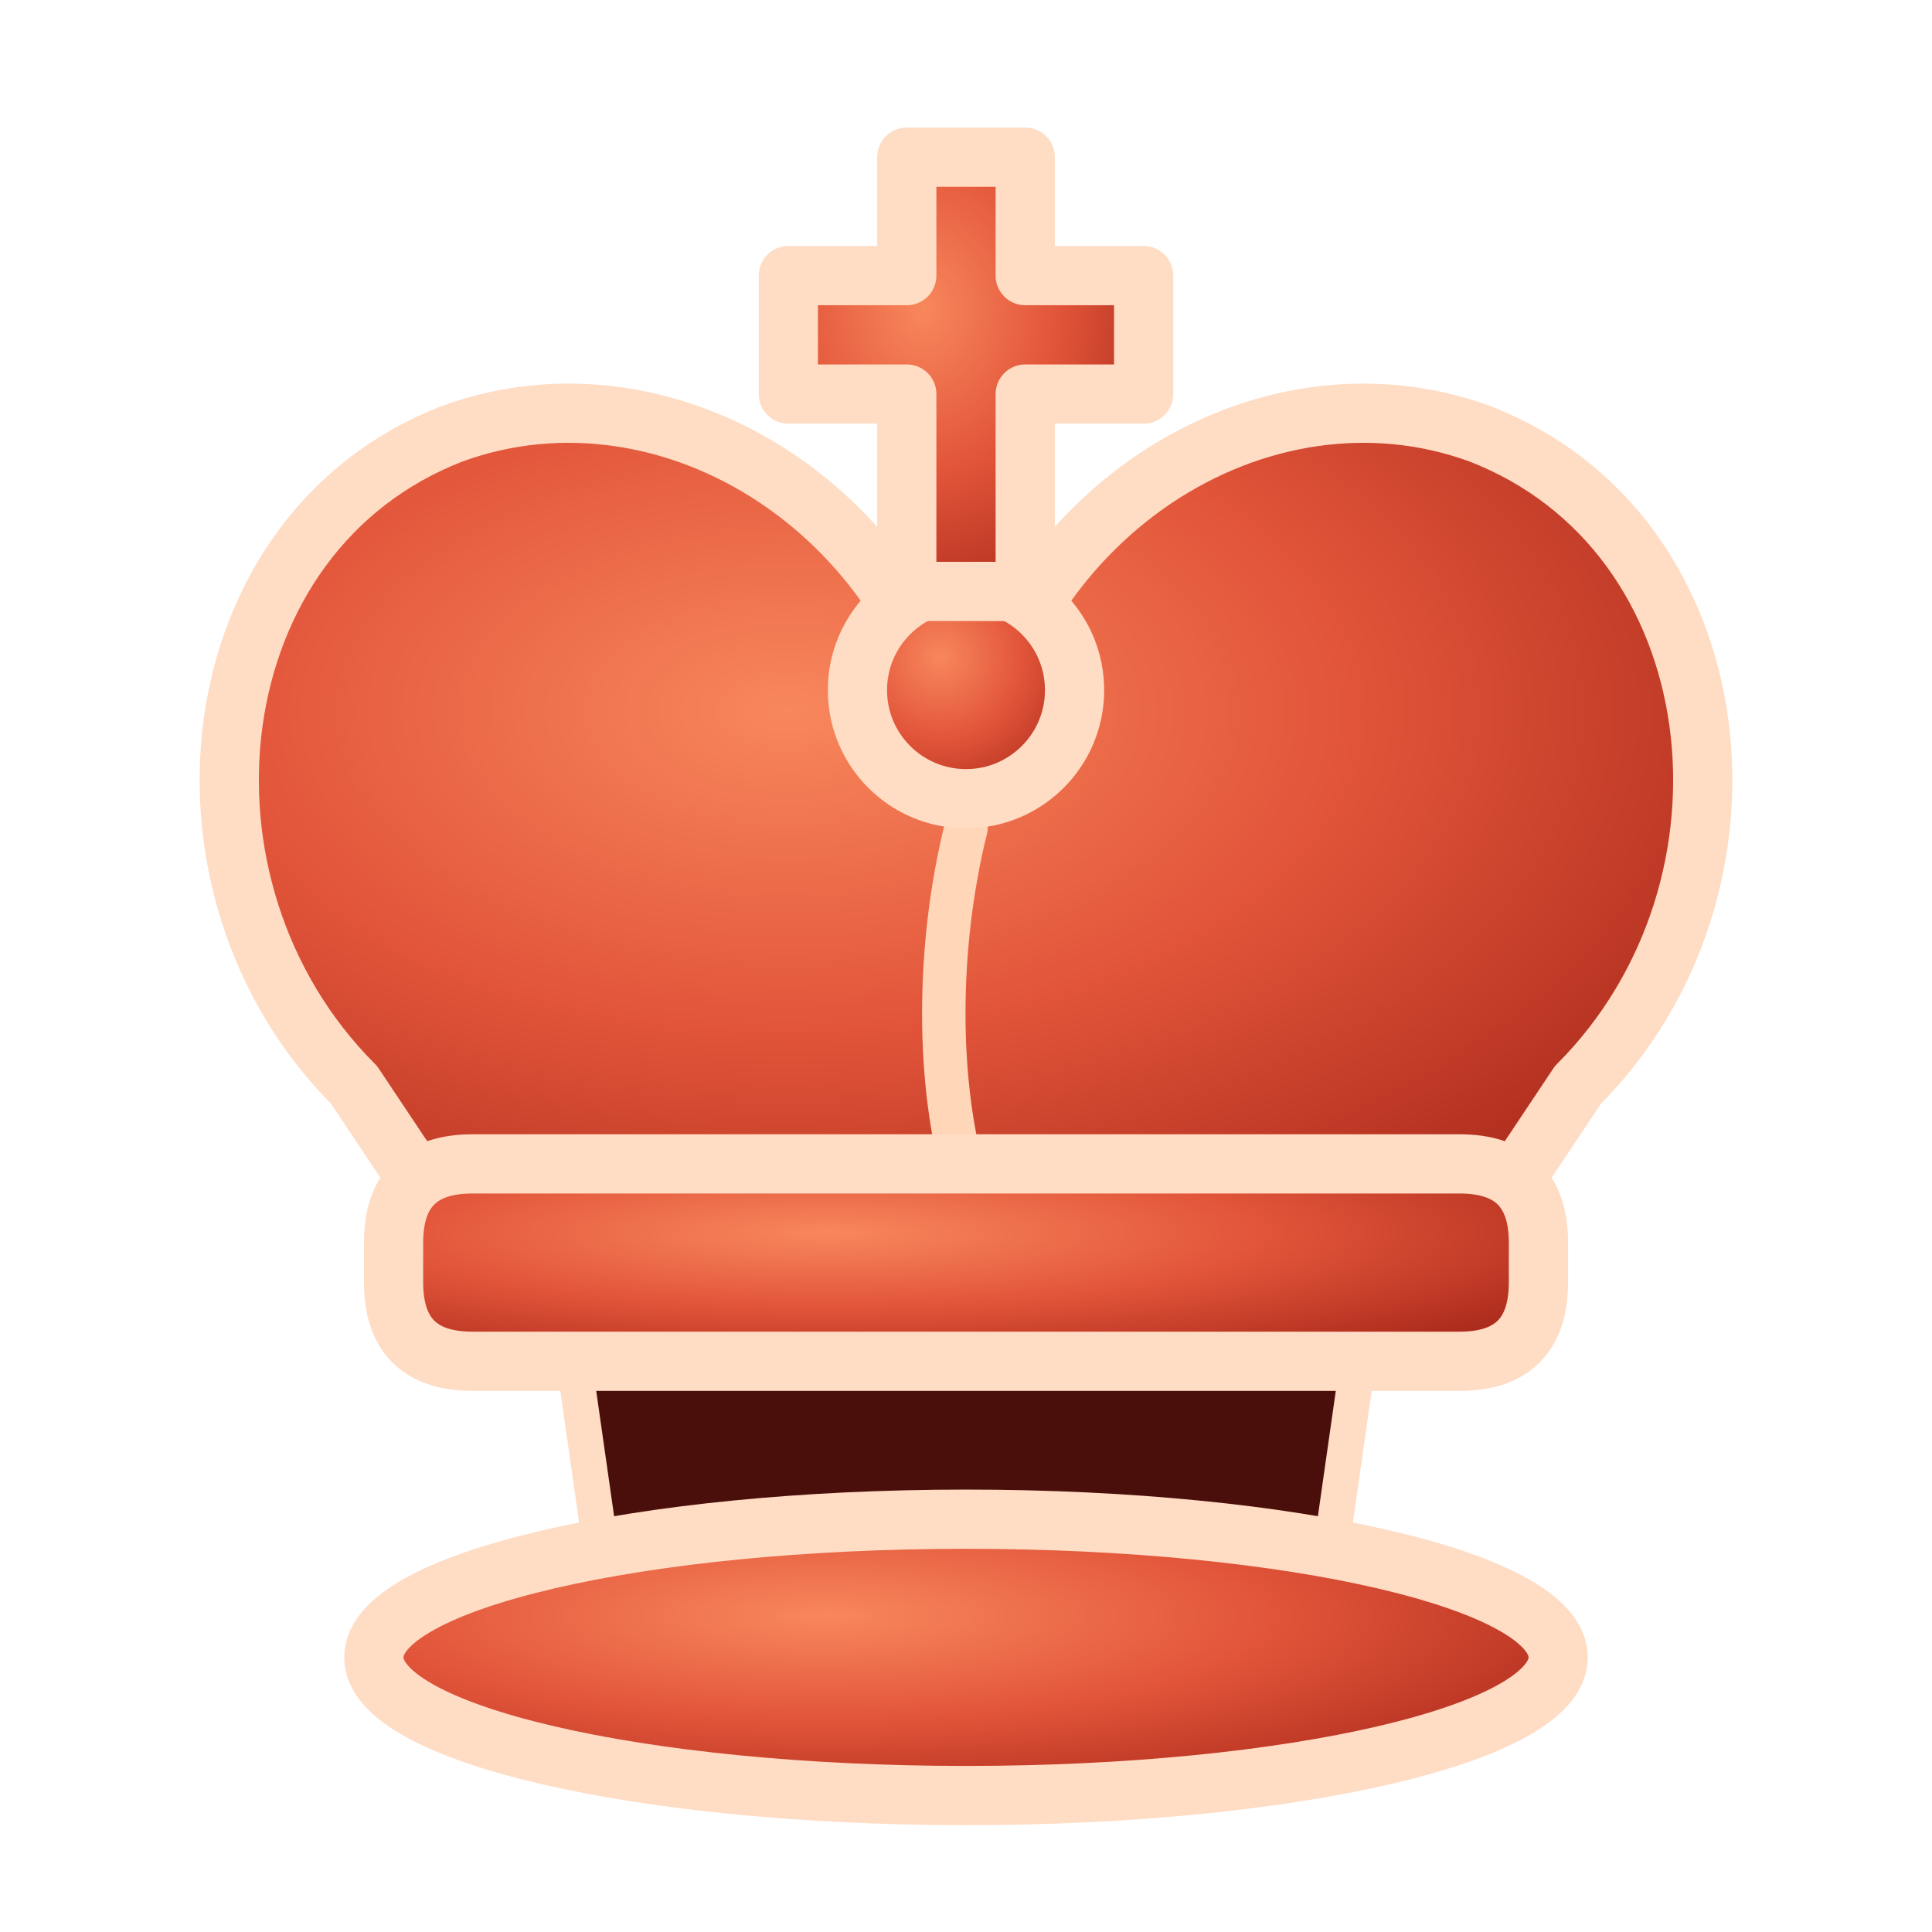
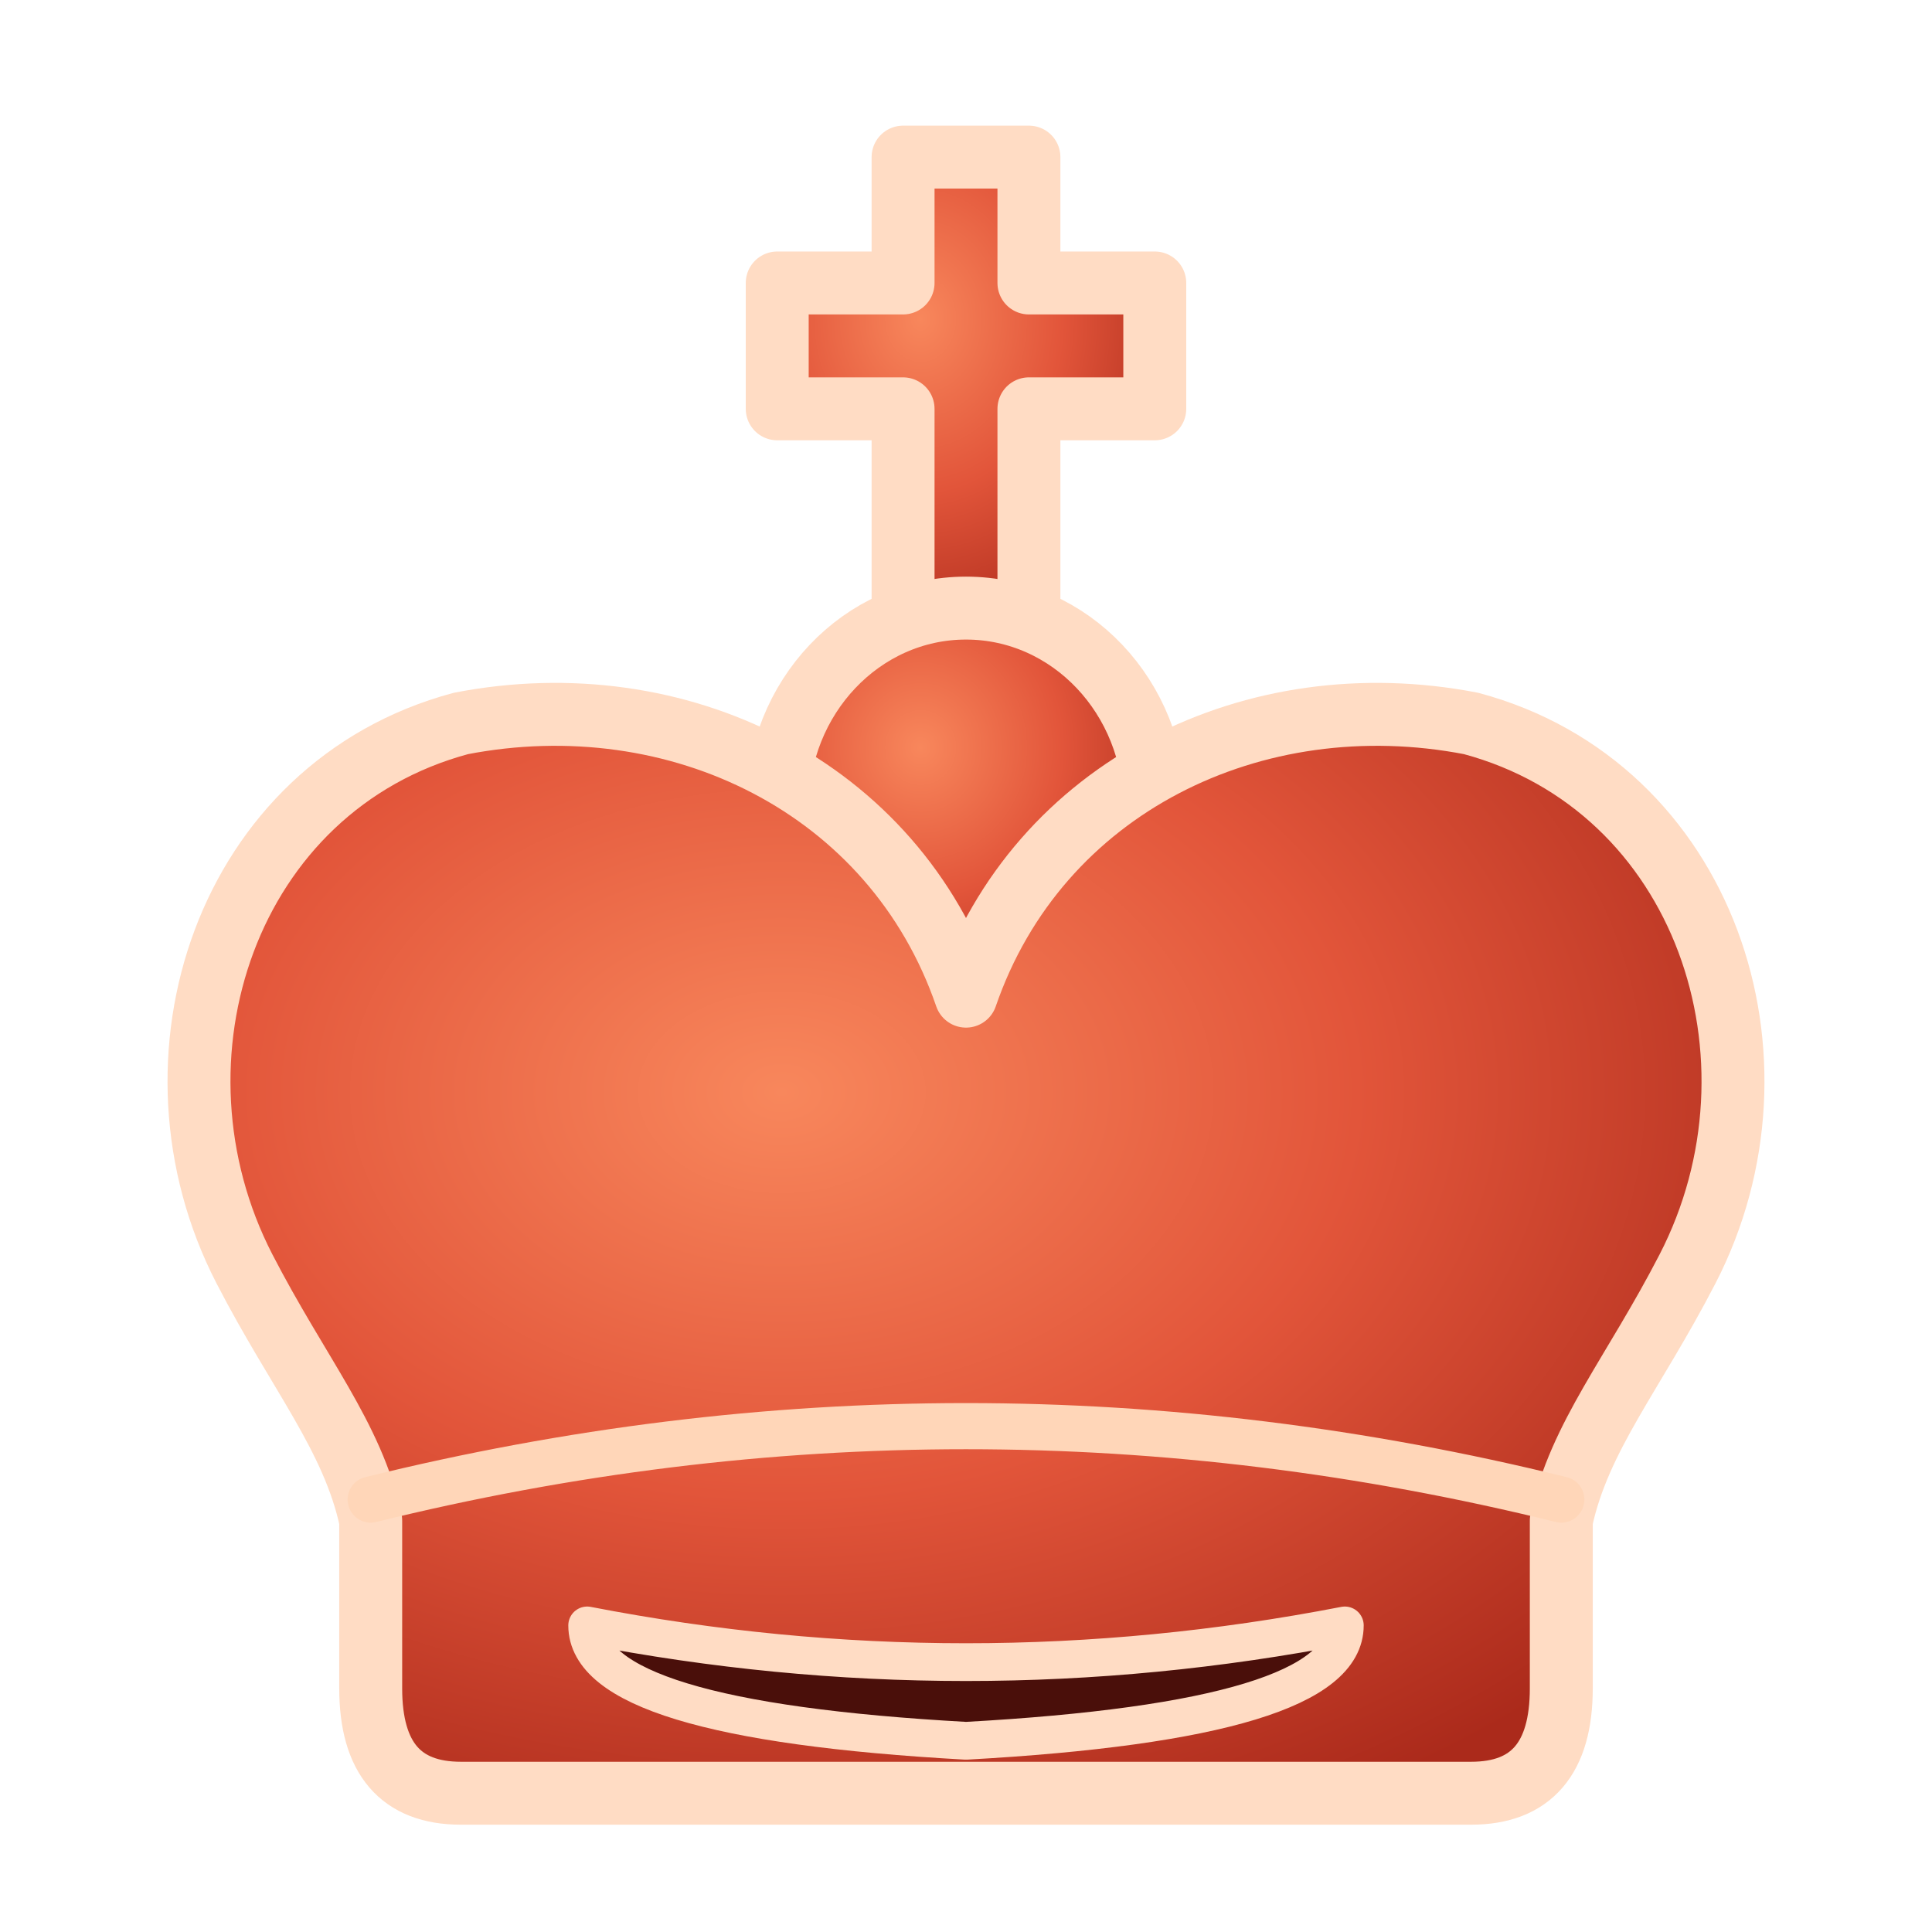
<svg xmlns="http://www.w3.org/2000/svg" viewBox="0 0 100 100" width="512" height="512">
  <defs>
    <radialGradient id="f" cx="0.38" cy="0.35" r="0.75">
      <stop offset="0" stop-color="#f8875c" />
      <stop offset="0.5" stop-color="#e2553a" />
      <stop offset="1" stop-color="#ab2a1b" />
    </radialGradient>
  </defs>
-   <g transform="translate(50,94.5) scale(1.0217) translate(-50.00,-94.53) translate(0,0)">
-     <path d="M30,70 L70,70 L68,84 L32,84 Z" fill="#4a0f0a" stroke="#ffdcc4" stroke-width="1.8" stroke-linejoin="round" />
-     <path d="M20,86 A30,7 0 1 0 80,86 A30,7 0 1 0 20,86 Z" fill="url(#f)" stroke="#ffdcc4" stroke-width="3.0" stroke-linejoin="round" />
-     <path d="M50,42 C48,28 35,20 24,24 C11,29 9,47 19,57 L25,66 L75,66 L81,57 C91,47 89,29 76,24 C65,20 52,28 50,42 Z" fill="url(#f)" stroke="#ffdcc4" stroke-width="3.0" stroke-linejoin="round" />
-     <path d="M50,44 C48.5,50 48.5,57 50,62" fill="none" stroke="#ffd6b8" stroke-width="2.2" stroke-linecap="round" />
-     <path d="M25,61 L75,61 Q79,61 79,65 L79,67 Q79,71 75,71 L25,71 Q21,71 21,67 L21,65 Q21,61 25,61 Z" fill="url(#f)" stroke="#ffdcc4" stroke-width="3.0" stroke-linejoin="round" />
-     <path d="M44.5,37 A5.5,5.5 0 1 0 55.5,37 A5.5,5.5 0 1 0 44.5,37 Z" fill="url(#f)" stroke="#ffdcc4" stroke-width="3.0" stroke-linejoin="round" />
-     <path d="M47,10 L53,10 L53,16 L59,16 L59,22 L53,22 L53,32 L47,32 L47,22 L41,22 L41,16 L47,16 Z" fill="url(#f)" stroke="#ffdcc4" stroke-width="3.0" stroke-linejoin="round" />
+   <g transform="translate(50,94.5) scale(1.0857) translate(-50.00,-85.55) translate(0,0)">
+     <path d="M47,6 L53,6 L53,12 L59,12 L59,18 L53,18 L53,28 L47,28 L47,18 L41,18 L41,12 L47,12 Z" fill="url(#f)" stroke="#ffdcc4" stroke-width="3.0" stroke-linejoin="round" />
+     <path d="M41,37 A9,9.5 0 1 0 59,37 A9,9.5 0 1 0 41,37 Z" fill="url(#f)" stroke="#ffdcc4" stroke-width="3.0" stroke-linejoin="round" />
+     <path d="M50.00,46 C46.56,36 36.24,31 25.92,33 C14.74,36 10.44,49 15.60,59 C18.18,64 20.76,67 21.62,71 L21.62,79 Q21.62,84 25.92,84 L74.08,84 Q78.38,84 78.38,79 L78.38,71 C79.24,67 81.82,64 84.40,59 C89.56,49 85.26,36 74.08,33 C63.76,31 53.44,36 50.00,46 Z" fill="url(#f)" stroke="#ffdcc4" stroke-width="3.0" stroke-linejoin="round" />
+     <path d="M21.62,70 Q50.00,63 78.38,70" fill="none" stroke="#ffd6b8" stroke-width="2.2" stroke-linecap="round" />
+     <path d="M31.94,76 Q50.00,79.5 68.06,76 Q68.06,80.5 50.00,81.5 Q31.94,80.5 31.94,76 Z" fill="#4a0f0a" stroke="#ffdcc4" stroke-width="1.8" stroke-linejoin="round" />
  </g>
</svg>
